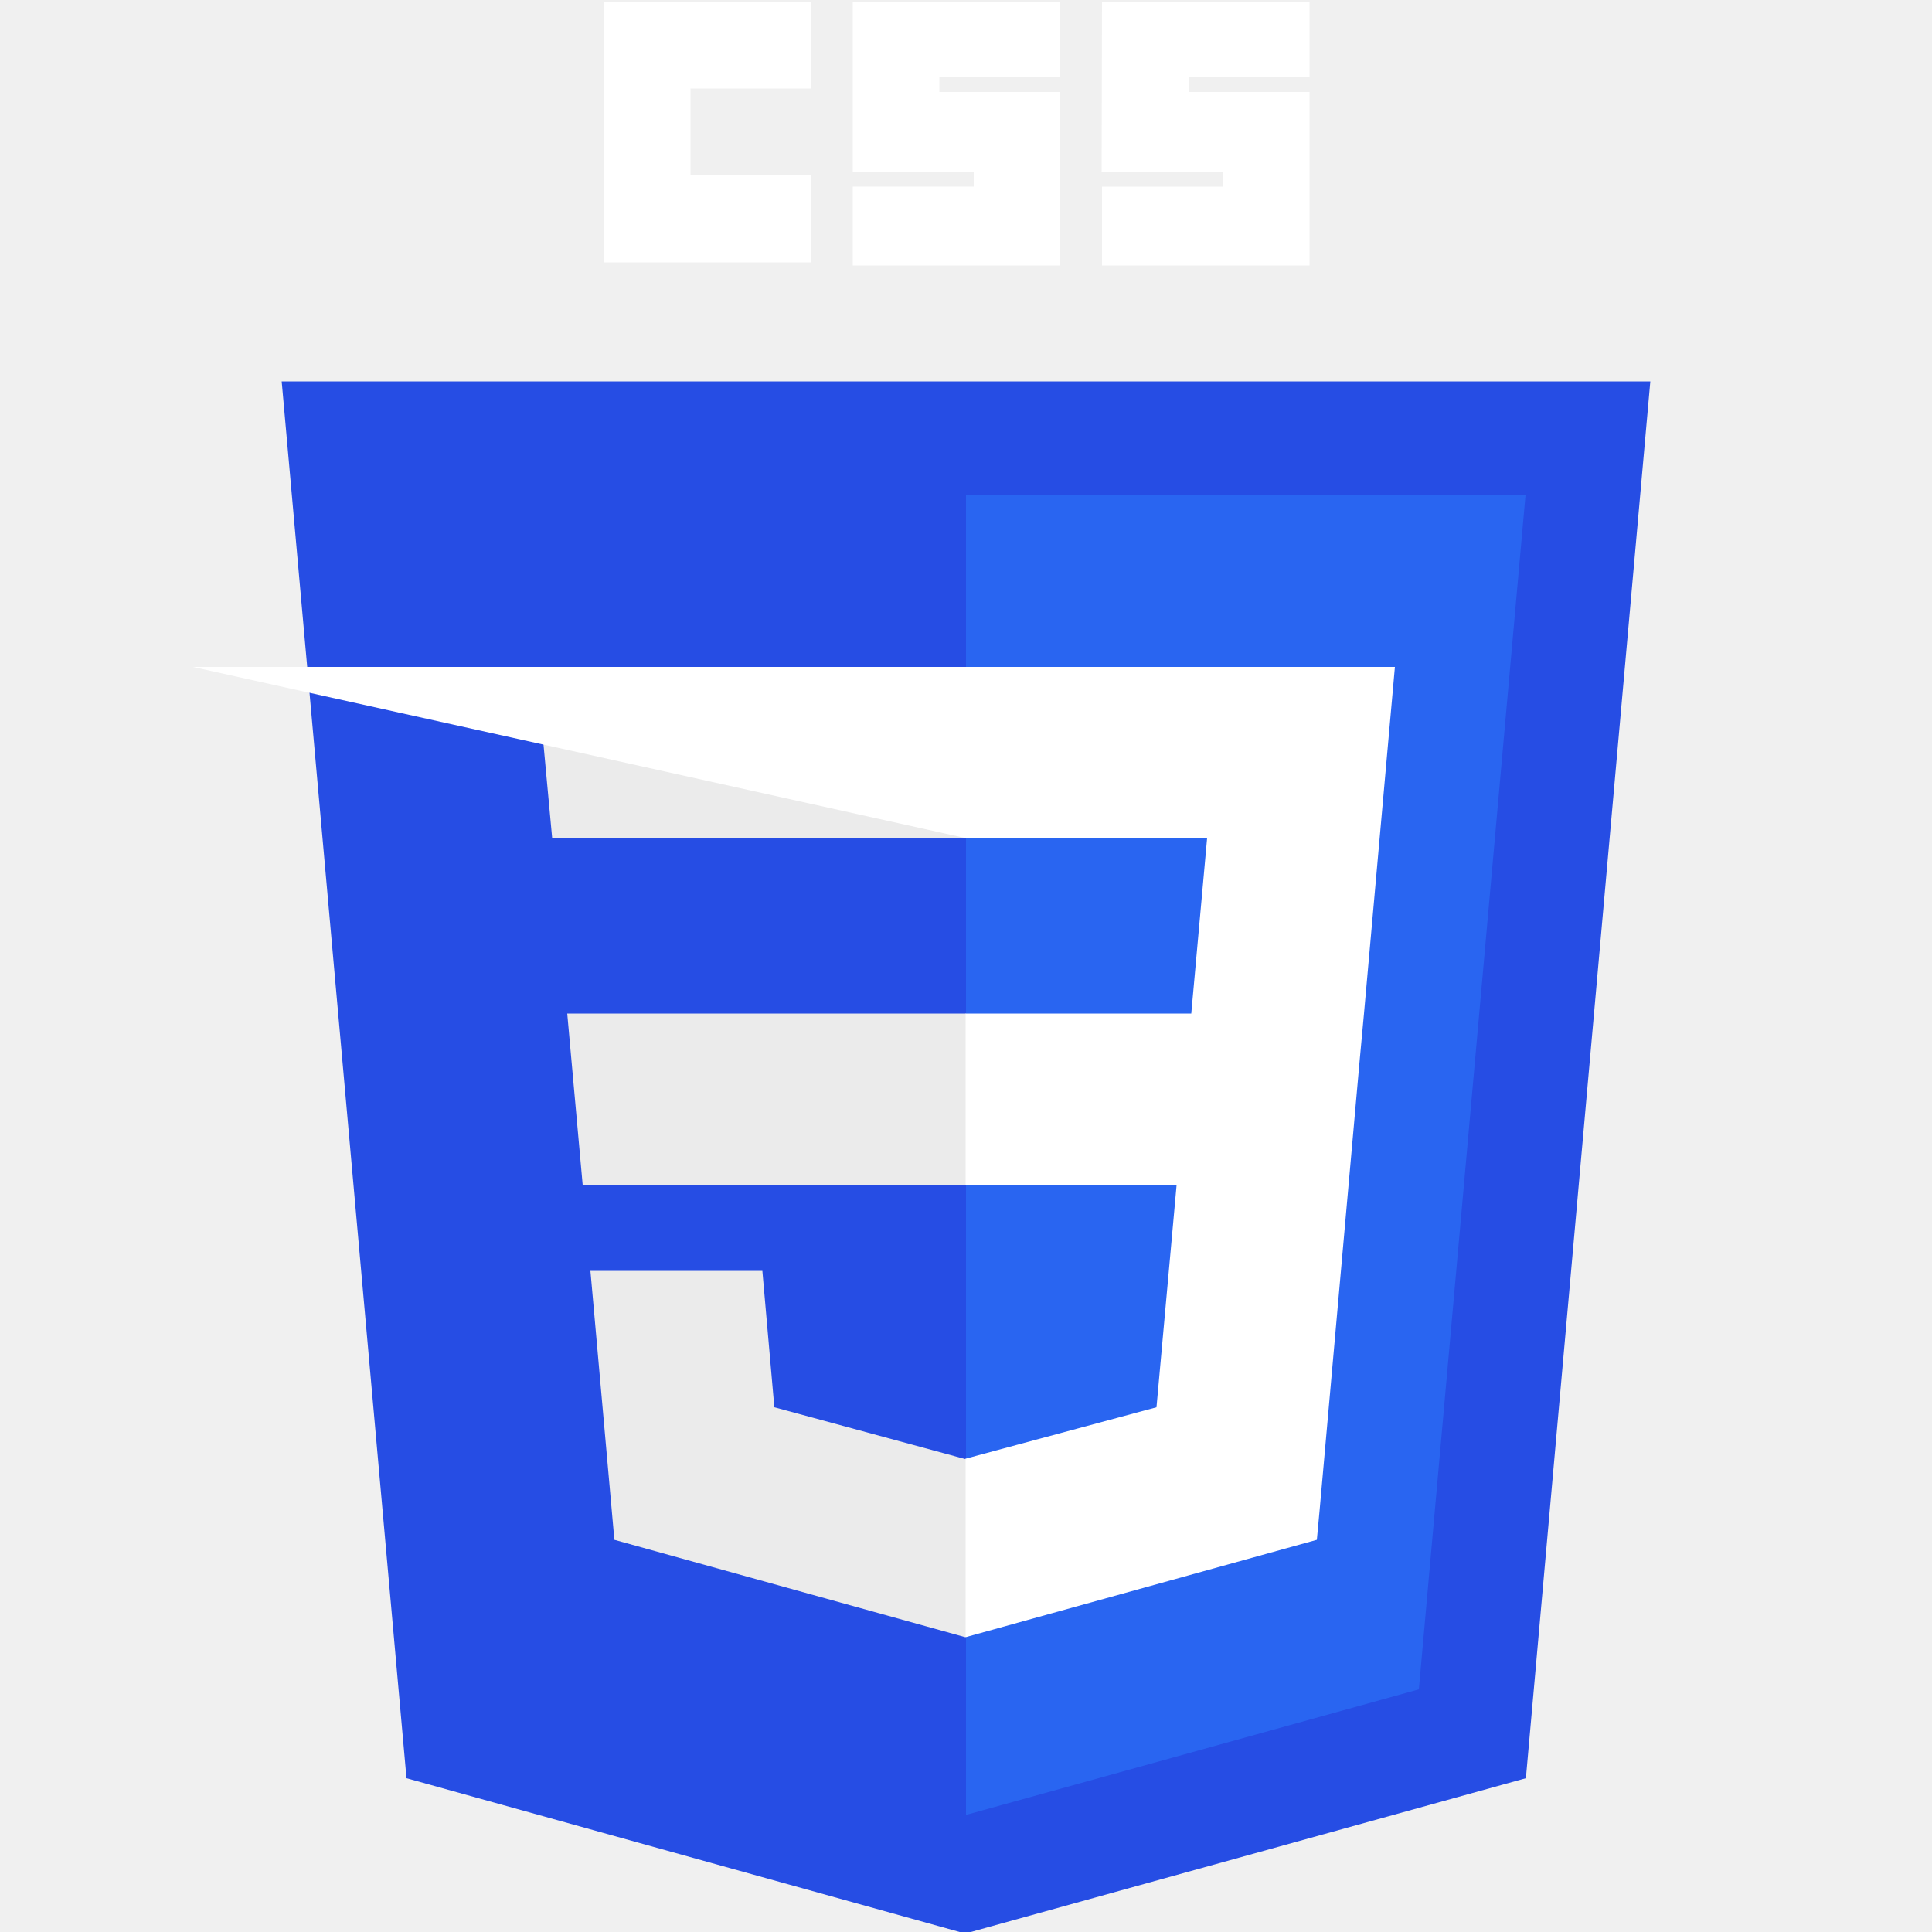
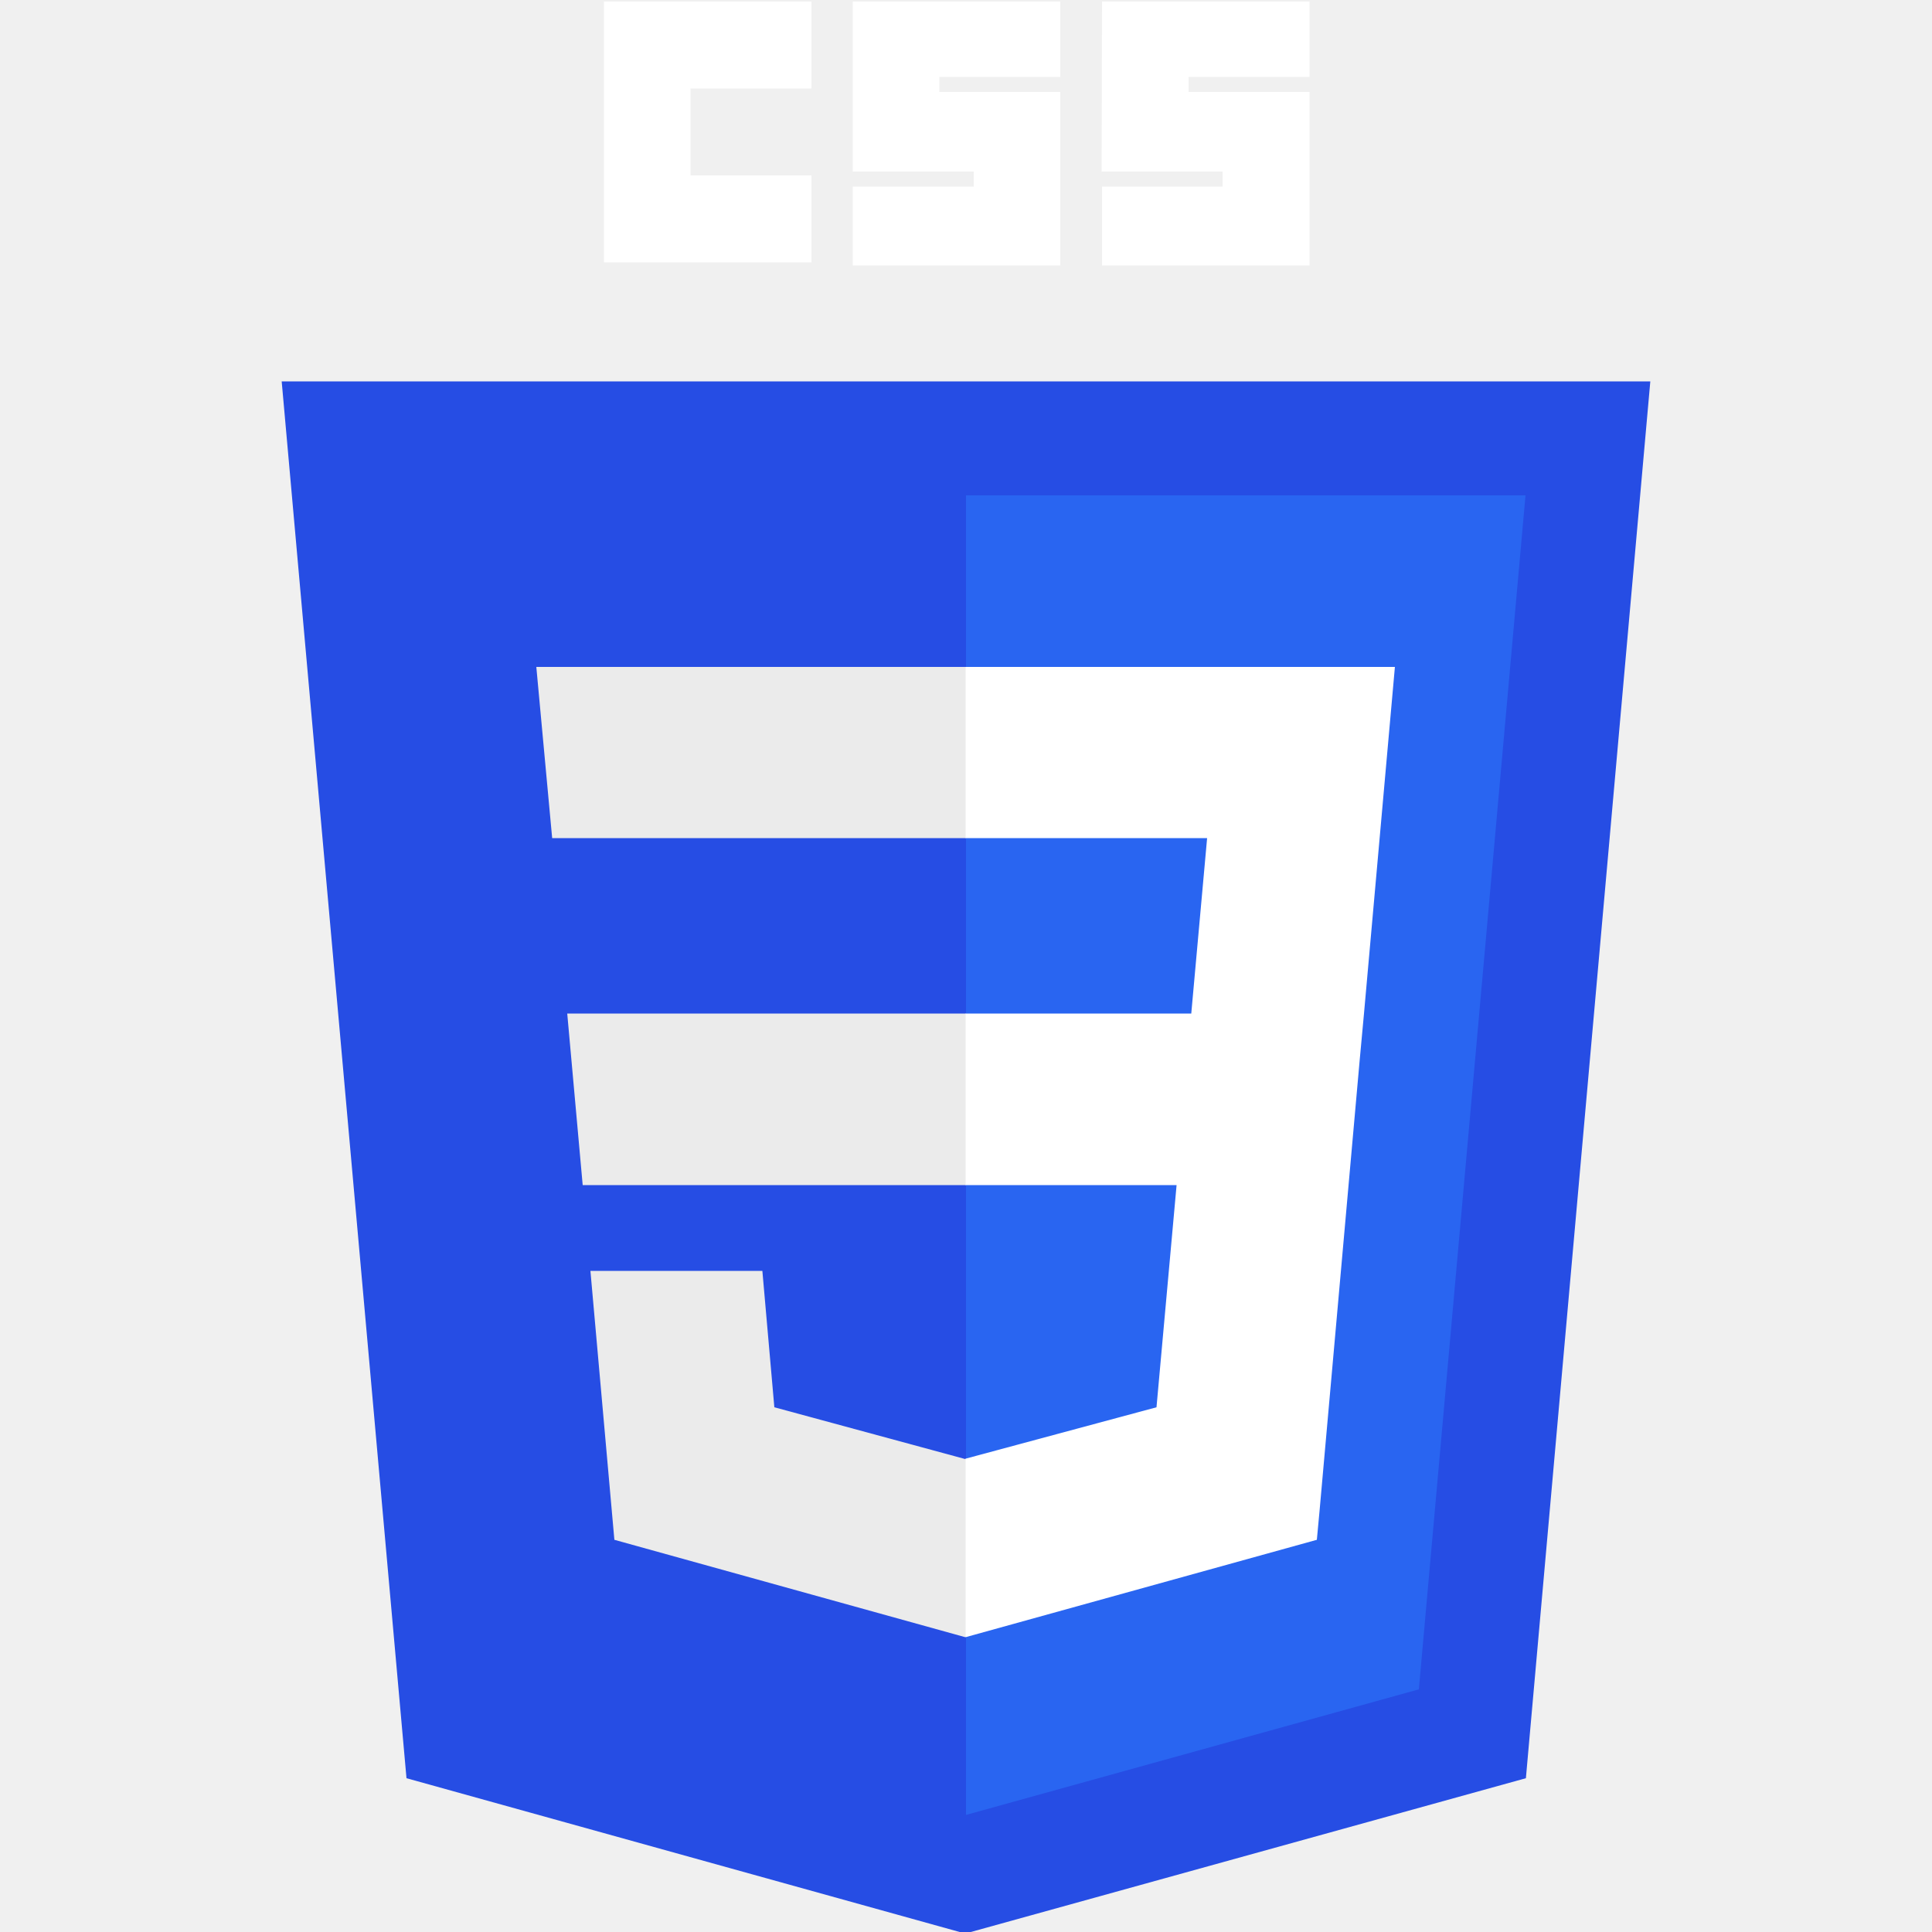
<svg xmlns="http://www.w3.org/2000/svg" width="500" height="500" viewBox="0 0 500 500">
  <style type="text/css">
    .st0{fill:#264DE4;}
    .st1{fill:#2965F1;}
    .st2{fill:#EBEBEB;}
    .st3{fill:#FFFFFF;}
    .st4{fill:#ffffff;}
  </style>
  <g>
    <polygon class="st0" points="427.1,98.7 394.9,460.2 249.8,500.4 105.2,460.2 72.9,98.7 " />
    <polygon class="st1" points="367.2,437.2 394.8,128.2 250,128.2 250,469.7 " />
    <polygon class="st2" points="146.8,262.3 150.8,306.7 250,306.7 250,262.3 " />
    <polygon class="st2" points="250,172.6 249.9,172.6 138.8,172.6 142.9,216.9 250,216.9 " />
    <polygon class="st2" points="250,423.6 250,377.5 249.8,377.6 200.4,364.2 197.3,328.9 173.3,328.9 152.8,328.9 159,398.5 249.8,423.7 " />
    <path class="st4" d="M156.3,0.4H210v22.5h-31.3v22.5H210v22.5h-53.7L156.3,0.4L156.3,0.4z" />
    <path class="st4" d="M220.7,0.4h53.7v19.5h-31.3v3.9h31.3v44.9h-53.7V48.3H252v-3.9h-31.3V0.4z" />
    <path class="st4" d="M285.2,0.4h53.7v19.5h-31.3v3.9h31.3v44.9h-53.7V48.3h31.2v-3.9h-31.3L285.2,0.4L285.2,0.4z" />
-     <polygon class="st3" points="304.5,306.7 299.3,364.2 249.9,377.5 249.9,423.7 340.8,398.5 341.5,391 351.9,274.2 353,262.3 361,172.6 49.9,172.6 249.9,216.9 312.4,216.9 308.3,262.3 249.9,262.3 249.9,306.7 " />
+     <polygon class="st3" points="304.5,306.7 299.3,364.2 249.9,377.5 249.9,423.7 340.8,398.5 341.5,391 351.9,274.2 353,262.3 361,172.6 249.9,172.6 249.9,216.9 312.4,216.9 308.3,262.3 249.9,262.3 249.9,306.7 " />
  </g>
</svg>
